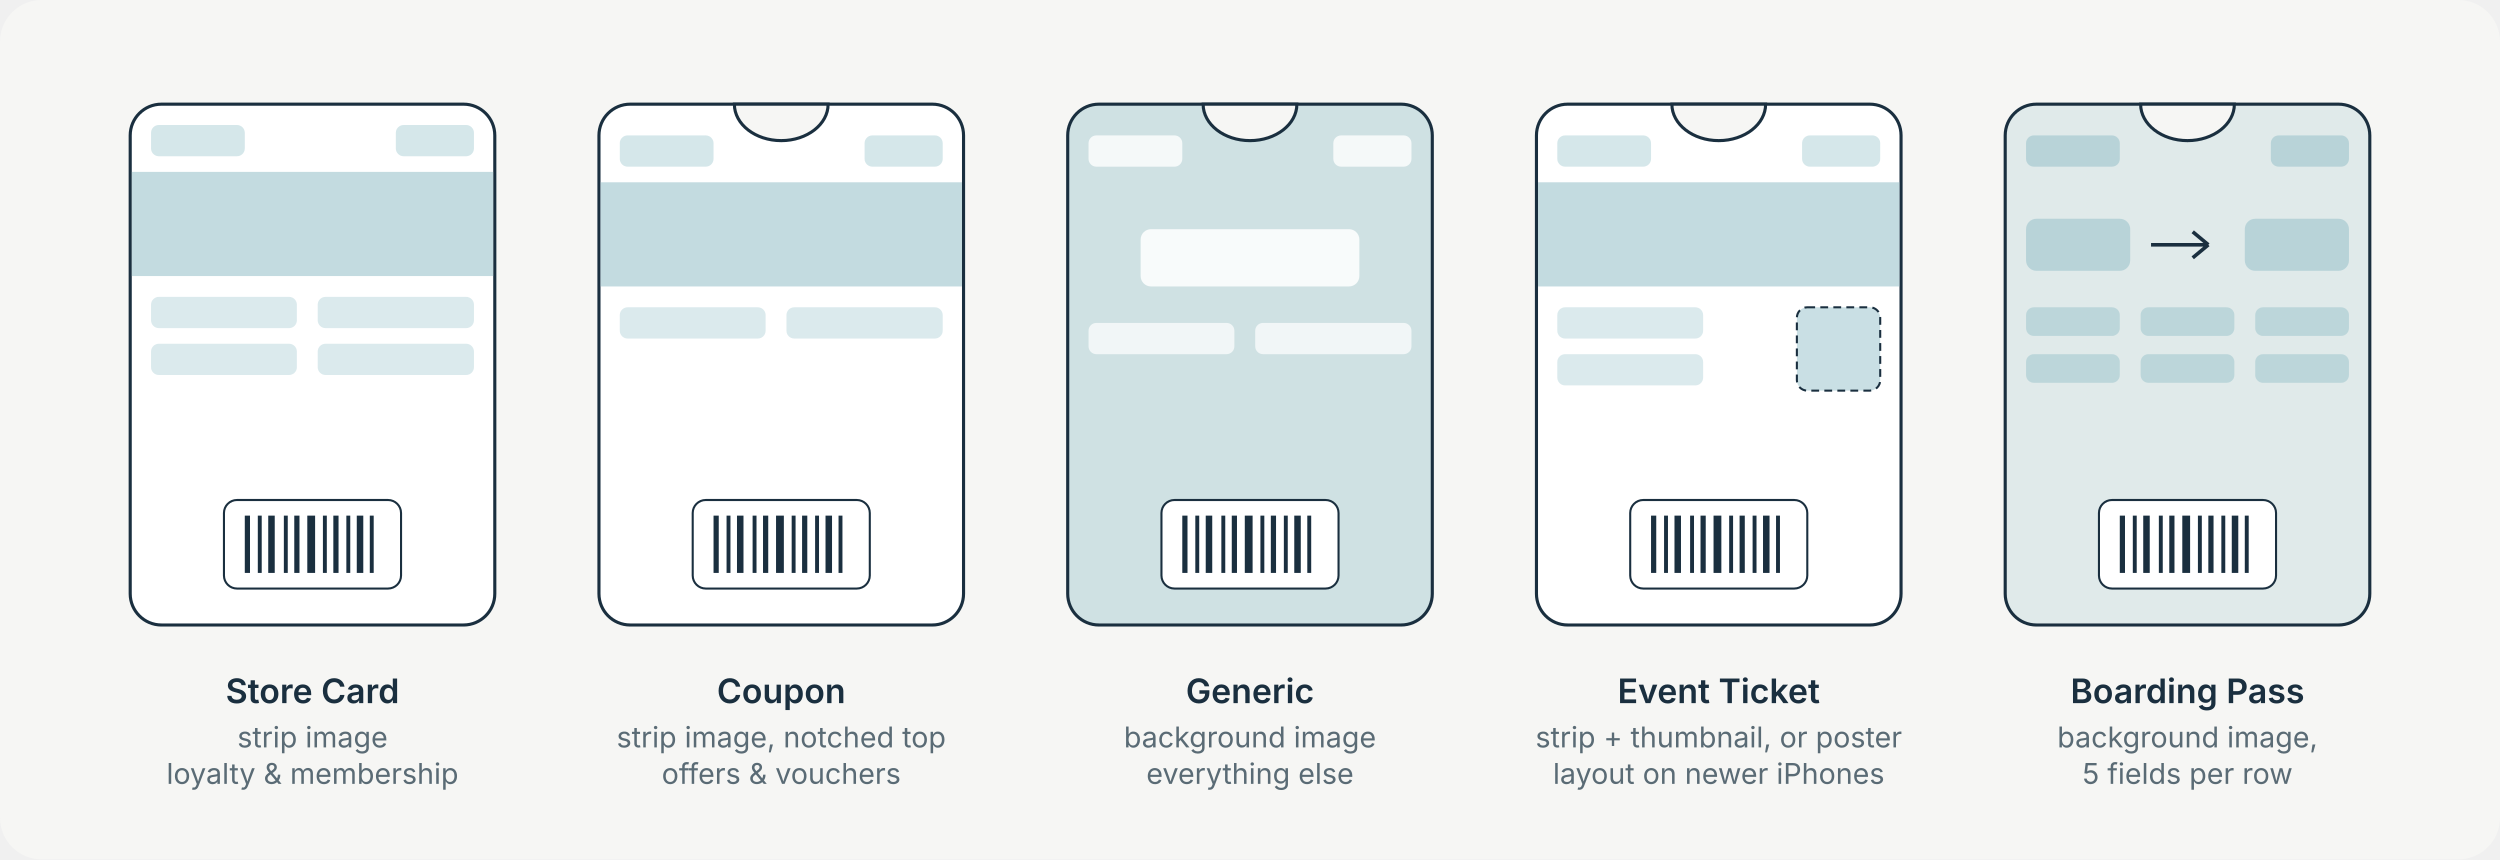
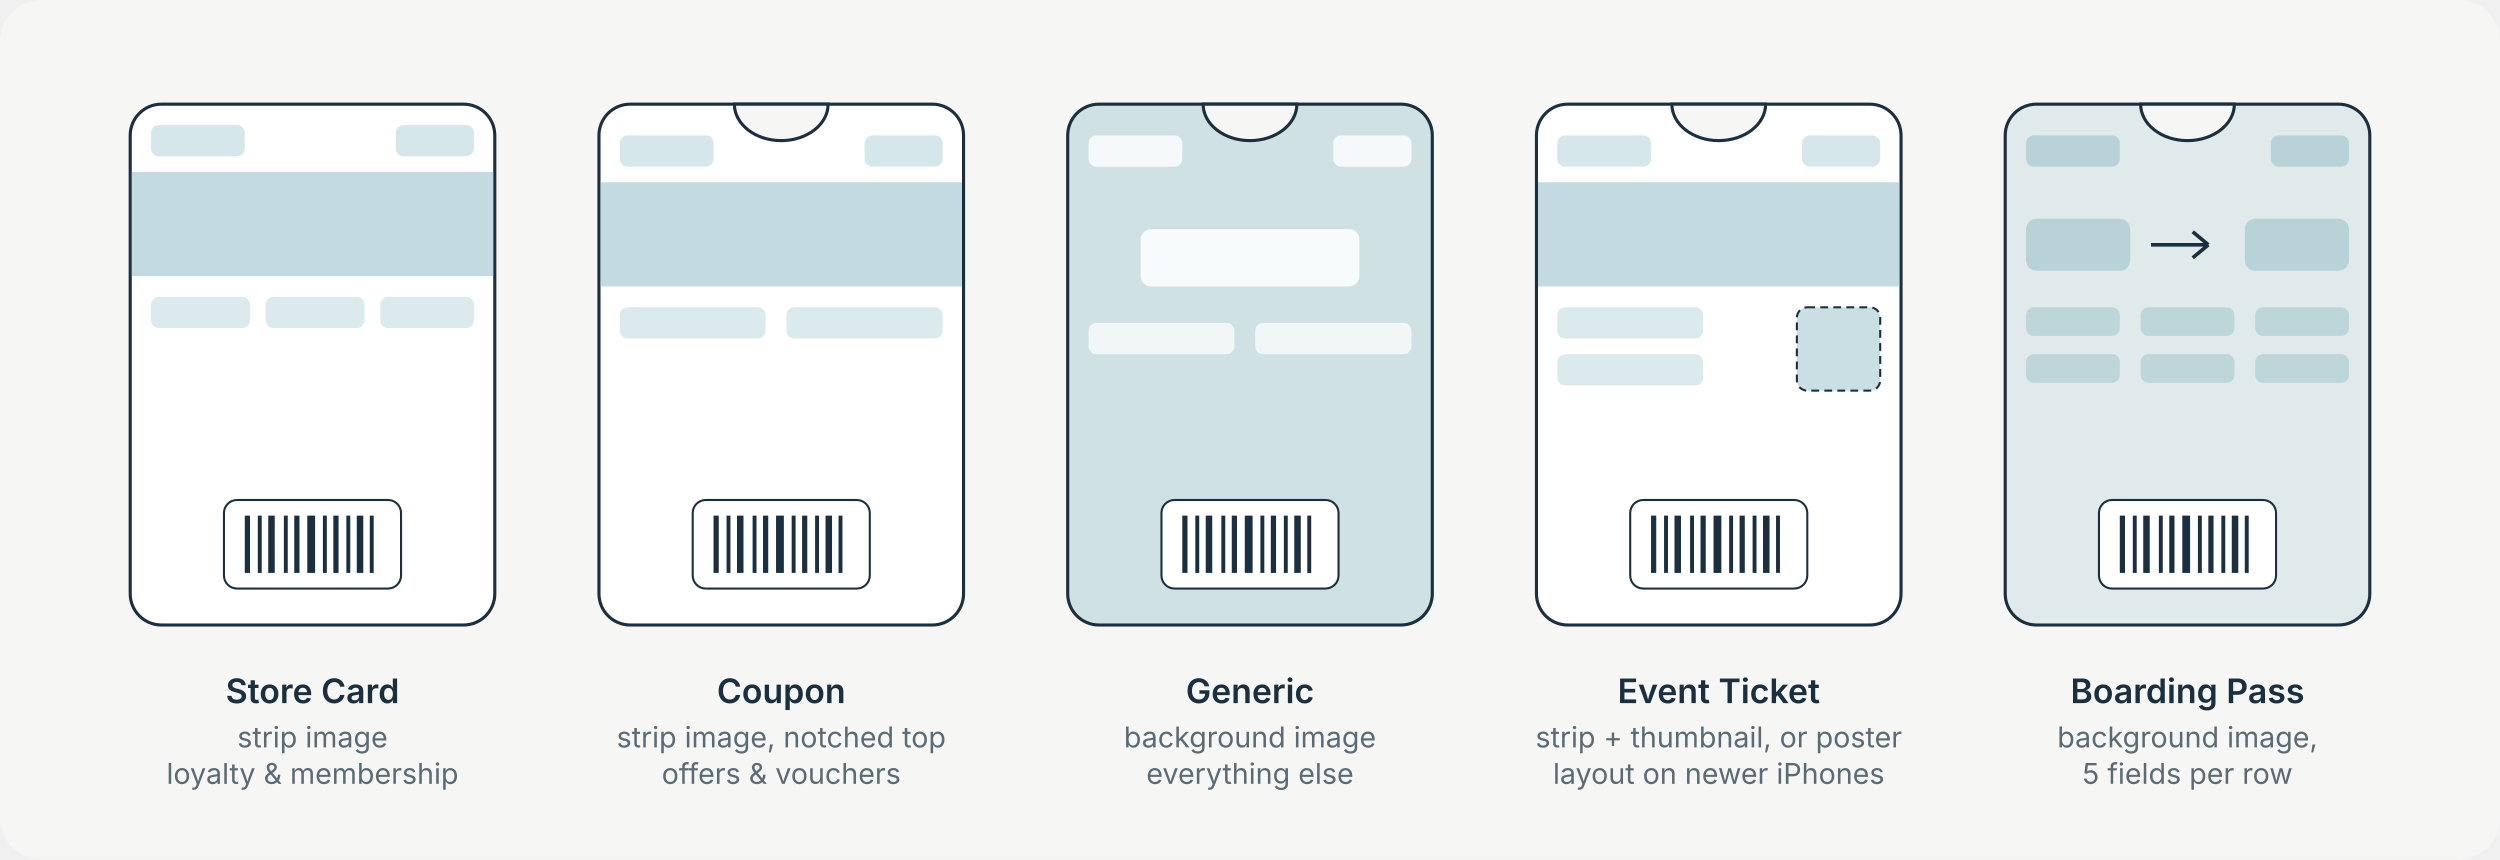
<svg xmlns="http://www.w3.org/2000/svg" width="960" height="330" viewBox="0 0 960 330" fill="none" font-family="Inter, -apple-system, 'Segoe UI', sans-serif">
  <rect width="960" height="330" rx="16" fill="#F6F6F4" />
  <g>
    <rect x="50" y="40" width="140" height="200" rx="12" fill="#ffffff" stroke="#1a2f3f" stroke-width="1.2" />
    <rect x="58" y="48" width="36" height="12" rx="3" fill="#88b9c3" fill-opacity="0.35" />
    <rect x="152" y="48" width="30" height="12" rx="3" fill="#88b9c3" fill-opacity="0.35" />
    <rect x="50.6" y="66" width="138.8" height="40" fill="#88b9c3" fill-opacity="0.5" />
-     <rect x="58" y="114" width="56" height="12" rx="3" fill="#88b9c3" fill-opacity="0.3" />
-     <rect x="122" y="114" width="60" height="12" rx="3" fill="#88b9c3" fill-opacity="0.3" />
-     <rect x="58" y="132" width="56" height="12" rx="3" fill="#88b9c3" fill-opacity="0.3" />
-     <rect x="122" y="132" width="60" height="12" rx="3" fill="#88b9c3" fill-opacity="0.3" />
+     <rect x="58" y="114" width="38" height="12" rx="3" fill="#88b9c3" fill-opacity="0.3" />
+     <rect x="102" y="114" width="38" height="12" rx="3" fill="#88b9c3" fill-opacity="0.3" />
+     <rect x="146" y="114" width="36" height="12" rx="3" fill="#88b9c3" fill-opacity="0.3" />
    <rect x="86" y="192" width="68" height="34" rx="5" fill="#ffffff" stroke="#1a2f3f" stroke-width="0.8" />
    <g fill="#1a2f3f">
      <rect x="94" y="198" width="2" height="22" />
      <rect x="99" y="198" width="1.5" height="22" />
      <rect x="103" y="198" width="2.5" height="22" />
      <rect x="109" y="198" width="1.5" height="22" />
      <rect x="113" y="198" width="2" height="22" />
      <rect x="118" y="198" width="3" height="22" />
      <rect x="124" y="198" width="1.5" height="22" />
      <rect x="128" y="198" width="2" height="22" />
      <rect x="133" y="198" width="1.5" height="22" />
      <rect x="137" y="198" width="2.5" height="22" />
      <rect x="142" y="198" width="1.5" height="22" />
    </g>
    <text x="120" y="270" text-anchor="middle" font-size="13" font-weight="600" fill="#1a2f3f">Store Card</text>
    <text x="120" y="287" text-anchor="middle" font-size="11" fill="#5a6b75">strip image</text>
    <text x="120" y="301" text-anchor="middle" font-size="11" fill="#5a6b75">loyalty &amp; membership</text>
  </g>
  <g>
    <rect x="230" y="40" width="140" height="200" rx="12" fill="#ffffff" stroke="#1a2f3f" stroke-width="1.2" />
    <path d="M 282 40 A 18 14 0 0 0 318 40 Z" fill="#F6F6F4" stroke="#1a2f3f" stroke-width="1.2" />
    <rect x="238" y="52" width="36" height="12" rx="3" fill="#88b9c3" fill-opacity="0.35" />
    <rect x="332" y="52" width="30" height="12" rx="3" fill="#88b9c3" fill-opacity="0.35" />
    <rect x="230.6" y="70" width="138.8" height="40" fill="#88b9c3" fill-opacity="0.5" />
    <rect x="238" y="118" width="56" height="12" rx="3" fill="#88b9c3" fill-opacity="0.3" />
    <rect x="302" y="118" width="60" height="12" rx="3" fill="#88b9c3" fill-opacity="0.3" />
    <rect x="266" y="192" width="68" height="34" rx="5" fill="#ffffff" stroke="#1a2f3f" stroke-width="0.8" />
    <g fill="#1a2f3f">
      <rect x="274" y="198" width="2" height="22" />
      <rect x="279" y="198" width="1.5" height="22" />
      <rect x="283" y="198" width="2.5" height="22" />
      <rect x="289" y="198" width="1.5" height="22" />
      <rect x="293" y="198" width="2" height="22" />
      <rect x="298" y="198" width="3" height="22" />
      <rect x="304" y="198" width="1.5" height="22" />
      <rect x="308" y="198" width="2" height="22" />
      <rect x="313" y="198" width="1.5" height="22" />
      <rect x="317" y="198" width="2.5" height="22" />
      <rect x="322" y="198" width="1.5" height="22" />
    </g>
    <text x="300" y="270" text-anchor="middle" font-size="13" font-weight="600" fill="#1a2f3f">Coupon</text>
    <text x="300" y="287" text-anchor="middle" font-size="11" fill="#5a6b75">strip image, notched top</text>
    <text x="300" y="301" text-anchor="middle" font-size="11" fill="#5a6b75">offers &amp; vouchers</text>
  </g>
  <g>
    <rect x="410" y="40" width="140" height="200" rx="12" fill="#88b9c3" fill-opacity="0.35" stroke="#1a2f3f" stroke-width="1.2" />
    <path d="M 462 40 A 18 14 0 0 0 498 40 Z" fill="#F6F6F4" stroke="#1a2f3f" stroke-width="1.2" />
    <rect x="418" y="52" width="36" height="12" rx="3" fill="#ffffff" fill-opacity="0.8" />
    <rect x="512" y="52" width="30" height="12" rx="3" fill="#ffffff" fill-opacity="0.8" />
    <rect x="438" y="88" width="84" height="22" rx="4" fill="#ffffff" fill-opacity="0.85" />
    <rect x="418" y="124" width="56" height="12" rx="3" fill="#ffffff" fill-opacity="0.7" />
    <rect x="482" y="124" width="60" height="12" rx="3" fill="#ffffff" fill-opacity="0.7" />
    <rect x="446" y="192" width="68" height="34" rx="5" fill="#ffffff" stroke="#1a2f3f" stroke-width="0.8" />
    <g fill="#1a2f3f">
      <rect x="454" y="198" width="2" height="22" />
      <rect x="459" y="198" width="1.5" height="22" />
      <rect x="463" y="198" width="2.5" height="22" />
      <rect x="469" y="198" width="1.5" height="22" />
      <rect x="473" y="198" width="2" height="22" />
      <rect x="478" y="198" width="3" height="22" />
      <rect x="484" y="198" width="1.5" height="22" />
      <rect x="488" y="198" width="2" height="22" />
      <rect x="493" y="198" width="1.5" height="22" />
      <rect x="497" y="198" width="2.5" height="22" />
      <rect x="502" y="198" width="1.5" height="22" />
    </g>
    <text x="480" y="270" text-anchor="middle" font-size="13" font-weight="600" fill="#1a2f3f">Generic</text>
    <text x="480" y="287" text-anchor="middle" font-size="11" fill="#5a6b75">background image</text>
    <text x="480" y="301" text-anchor="middle" font-size="11" fill="#5a6b75">everything else</text>
  </g>
  <g>
    <rect x="590" y="40" width="140" height="200" rx="12" fill="#ffffff" stroke="#1a2f3f" stroke-width="1.2" />
    <path d="M 642 40 A 18 14 0 0 0 678 40 Z" fill="#F6F6F4" stroke="#1a2f3f" stroke-width="1.2" />
    <rect x="598" y="52" width="36" height="12" rx="3" fill="#88b9c3" fill-opacity="0.35" />
    <rect x="692" y="52" width="30" height="12" rx="3" fill="#88b9c3" fill-opacity="0.35" />
    <rect x="590.6" y="70" width="138.8" height="40" fill="#88b9c3" fill-opacity="0.5" />
    <rect x="598" y="118" width="56" height="12" rx="3" fill="#88b9c3" fill-opacity="0.3" />
    <rect x="690" y="118" width="32" height="32" rx="4" fill="#88b9c3" fill-opacity="0.45" stroke="#1a2f3f" stroke-width="0.8" stroke-dasharray="3 2" />
    <rect x="598" y="136" width="56" height="12" rx="3" fill="#88b9c3" fill-opacity="0.3" />
    <rect x="626" y="192" width="68" height="34" rx="5" fill="#ffffff" stroke="#1a2f3f" stroke-width="0.8" />
    <g fill="#1a2f3f">
      <rect x="634" y="198" width="2" height="22" />
      <rect x="639" y="198" width="1.5" height="22" />
      <rect x="643" y="198" width="2.5" height="22" />
      <rect x="649" y="198" width="1.5" height="22" />
      <rect x="653" y="198" width="2" height="22" />
      <rect x="658" y="198" width="3" height="22" />
      <rect x="664" y="198" width="1.5" height="22" />
      <rect x="668" y="198" width="2" height="22" />
      <rect x="673" y="198" width="1.5" height="22" />
      <rect x="677" y="198" width="2.5" height="22" />
      <rect x="682" y="198" width="1.5" height="22" />
    </g>
    <text x="660" y="270" text-anchor="middle" font-size="13" font-weight="600" fill="#1a2f3f">Event Ticket</text>
    <text x="660" y="287" text-anchor="middle" font-size="11" fill="#5a6b75">strip + thumbnail, or poster</text>
    <text x="660" y="301" text-anchor="middle" font-size="11" fill="#5a6b75">layout on newer iPhones</text>
  </g>
  <g>
    <rect x="770" y="40" width="140" height="200" rx="12" fill="#88b9c3" fill-opacity="0.2" stroke="#1a2f3f" stroke-width="1.2" />
    <path d="M 822 40 A 18 14 0 0 0 858 40 Z" fill="#F6F6F4" stroke="#1a2f3f" stroke-width="1.2" />
    <rect x="778" y="52" width="36" height="12" rx="3" fill="#88b9c3" fill-opacity="0.45" />
    <rect x="872" y="52" width="30" height="12" rx="3" fill="#88b9c3" fill-opacity="0.45" />
    <rect x="778" y="84" width="40" height="20" rx="4" fill="#88b9c3" fill-opacity="0.45" />
    <rect x="862" y="84" width="40" height="20" rx="4" fill="#88b9c3" fill-opacity="0.45" />
    <path d="M 826 94 h 22 m 0 0 l -6 -5 m 6 5 l -6 5" stroke="#1a2f3f" stroke-width="1.4" fill="none" />
    <rect x="778" y="118" width="36" height="11" rx="3" fill="#88b9c3" fill-opacity="0.4" />
    <rect x="822" y="118" width="36" height="11" rx="3" fill="#88b9c3" fill-opacity="0.4" />
    <rect x="866" y="118" width="36" height="11" rx="3" fill="#88b9c3" fill-opacity="0.4" />
    <rect x="778" y="136" width="36" height="11" rx="3" fill="#88b9c3" fill-opacity="0.4" />
    <rect x="822" y="136" width="36" height="11" rx="3" fill="#88b9c3" fill-opacity="0.4" />
    <rect x="866" y="136" width="36" height="11" rx="3" fill="#88b9c3" fill-opacity="0.4" />
    <rect x="806" y="192" width="68" height="34" rx="5" fill="#ffffff" stroke="#1a2f3f" stroke-width="0.8" />
    <g fill="#1a2f3f">
      <rect x="814" y="198" width="2" height="22" />
      <rect x="819" y="198" width="1.5" height="22" />
      <rect x="823" y="198" width="2.5" height="22" />
      <rect x="829" y="198" width="1.5" height="22" />
      <rect x="833" y="198" width="2" height="22" />
      <rect x="838" y="198" width="3" height="22" />
      <rect x="844" y="198" width="1.5" height="22" />
      <rect x="848" y="198" width="2" height="22" />
      <rect x="853" y="198" width="1.5" height="22" />
      <rect x="857" y="198" width="2.5" height="22" />
      <rect x="862" y="198" width="1.5" height="22" />
    </g>
    <text x="840" y="270" text-anchor="middle" font-size="13" font-weight="600" fill="#1a2f3f">Boarding Pass</text>
    <text x="840" y="287" text-anchor="middle" font-size="11" fill="#5a6b75">background image,</text>
    <text x="840" y="301" text-anchor="middle" font-size="11" fill="#5a6b75">5 fields per row</text>
  </g>
</svg>
